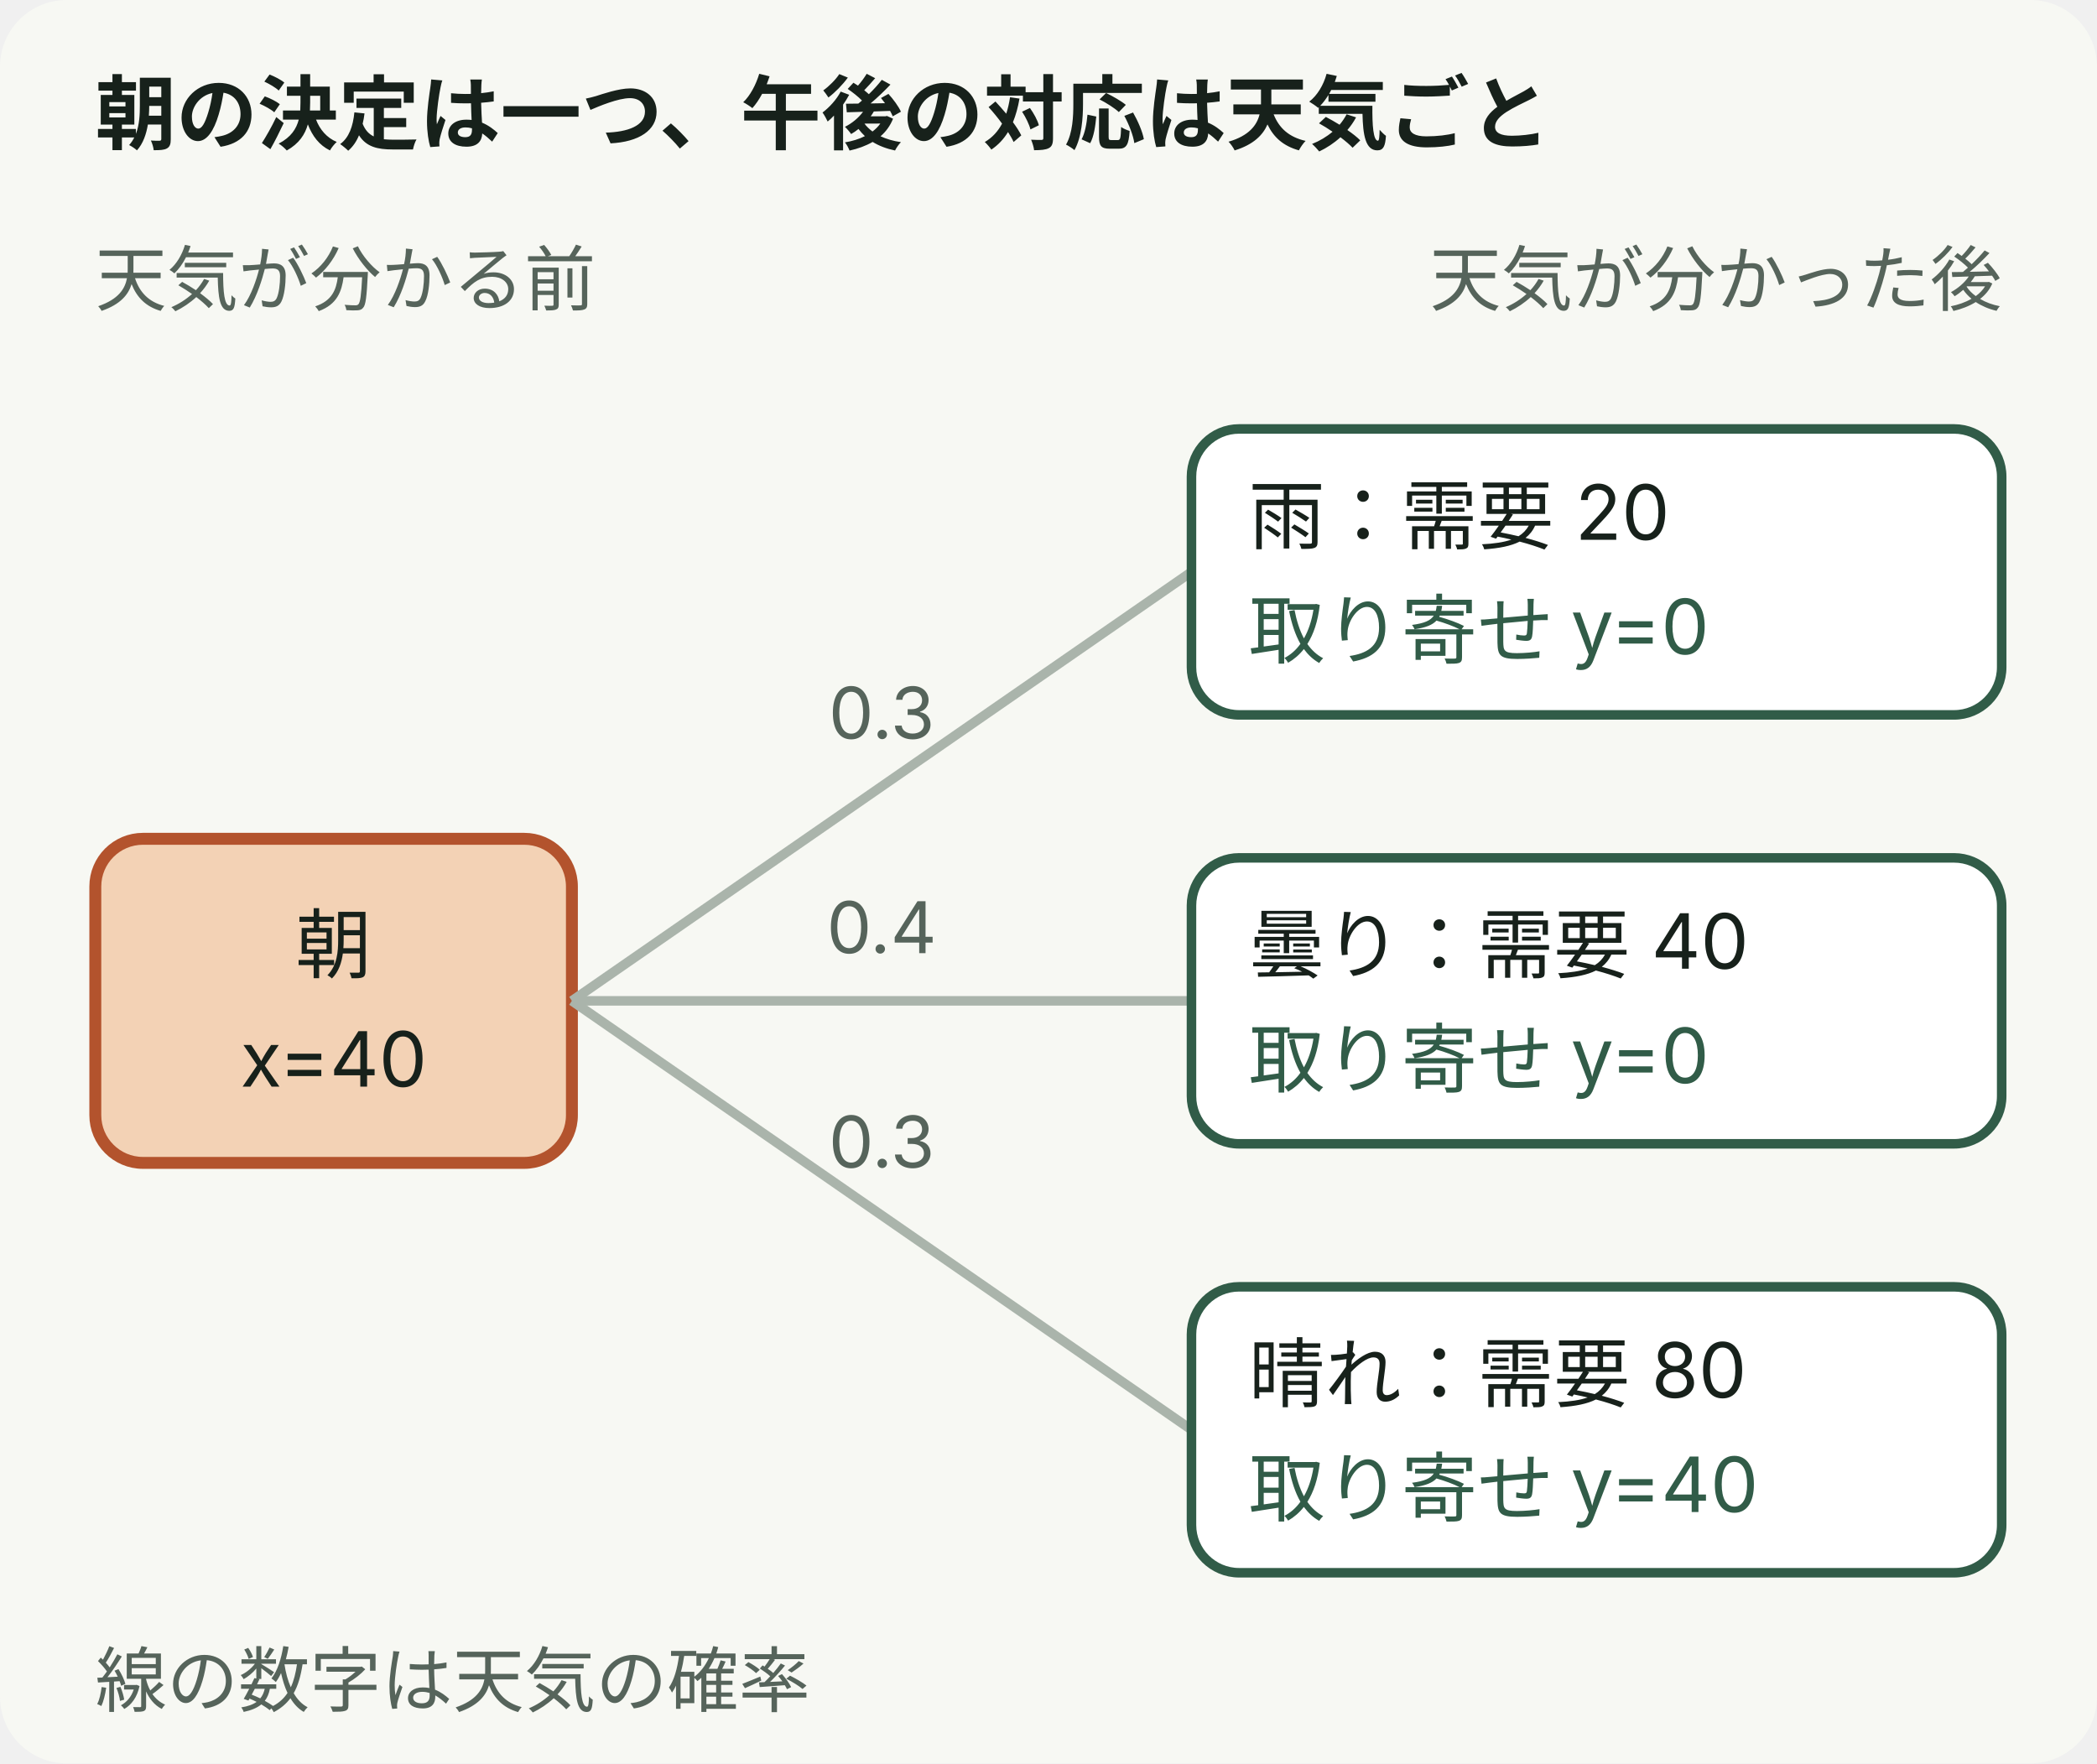
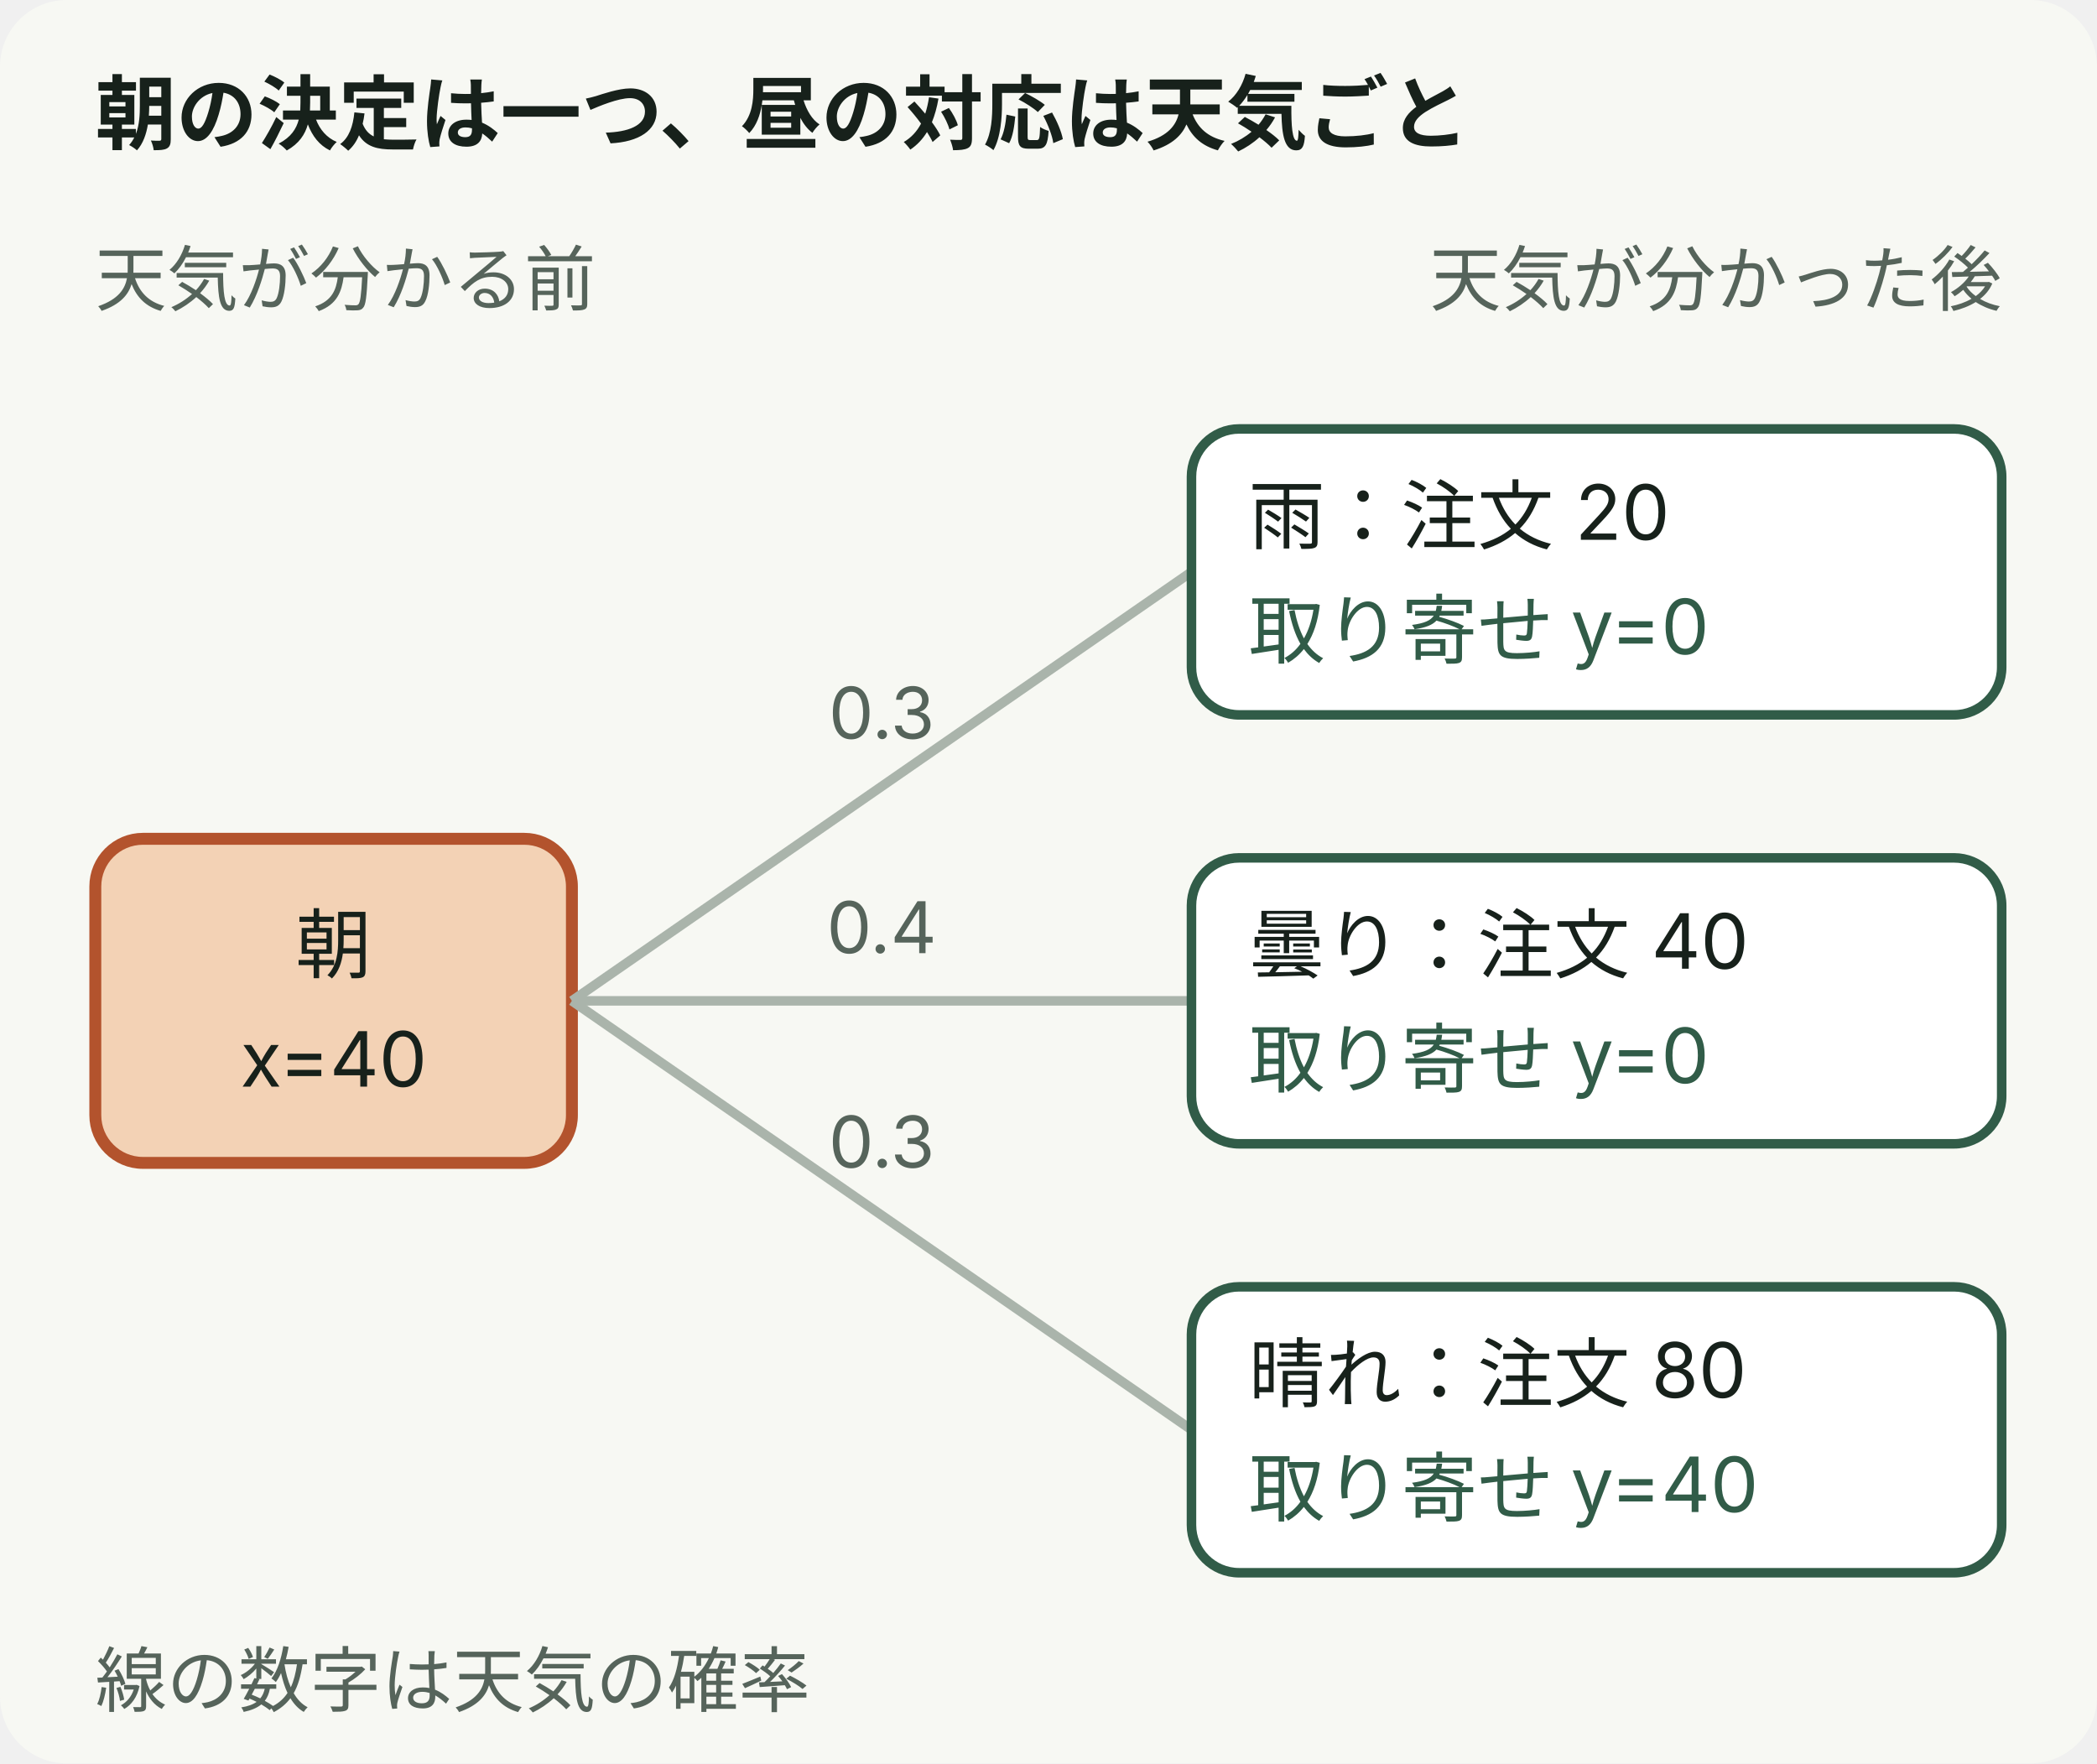
<svg xmlns="http://www.w3.org/2000/svg" width="440" height="370" viewBox="0 0 440 370" role="img" aria-labelledby="figure-title figure-description">
  <style>text{font-family:system-ui,-apple-system,'Segoe UI',sans-serif;font-size:16px;fill:#17211b}.title{font-size:17px;font-weight:700}.tick{font-size:15px;fill:#56645b}.note{fill:#315c48}</style>
  <rect width="440" height="370" rx="14" fill="#f7f8f3" />
-   <text x="20" y="30" class="title">朝の決定は一つ、午後の対応は天気ごと</text>
+   <text x="20" y="30" class="title">朝の決定は一つ、昼の対応は天気ごと</text>
  <rect x="20.0" y="176.0" width="100" height="68" rx="10" fill="#f3d2b5" stroke="#b3532d" stroke-width="2.5" />
  <text x="70.0" y="204.0" text-anchor="middle">朝</text>
  <text x="70.0" y="228.0" text-anchor="middle">x=40</text>
  <path d="M120.0 210.0L250 120.0" stroke="#aab4ab" stroke-width="2" />
  <text x="185.0" y="155.0" class="tick" text-anchor="middle">0.3</text>
  <rect x="250" y="90.0" width="170" height="60" rx="10" fill="#ffffff" stroke="#315c48" stroke-width="2" />
-   <text x="262.0" y="114.0">雨：需要 20</text>
+   <text x="262.0" y="114.0">雨：注文 20</text>
  <text x="262.0" y="138.0" class="note">取り寄せ y=0</text>
  <path d="M120.0 210.0L250 210.0" stroke="#aab4ab" stroke-width="2" />
  <text x="185.0" y="200.0" class="tick" text-anchor="middle">0.4</text>
  <rect x="250" y="180.0" width="170" height="60" rx="10" fill="#ffffff" stroke="#315c48" stroke-width="2" />
-   <text x="262.0" y="204.0">曇り：需要 40</text>
+   <text x="262.0" y="204.0">曇り：注文 40</text>
  <text x="262.0" y="228.0" class="note">取り寄せ y=0</text>
  <path d="M120.0 210.0L250 300.0" stroke="#aab4ab" stroke-width="2" />
  <text x="185.0" y="245.0" class="tick" text-anchor="middle">0.3</text>
  <rect x="250" y="270.0" width="170" height="60" rx="10" fill="#ffffff" stroke="#315c48" stroke-width="2" />
-   <text x="262.0" y="294.0">晴れ：需要 80</text>
+   <text x="262.0" y="294.0">晴れ：注文 80</text>
  <text x="262.0" y="318.0" class="note">取り寄せ y=40</text>
  <text x="20.0" y="64.0" class="tick">天気が分かる前</text>
  <text x="420.0" y="64.0" class="tick" text-anchor="end">天気が分かった後</text>
  <text x="20.0" y="358.0" class="tick">線の数字は天気の確率</text>
</svg>
